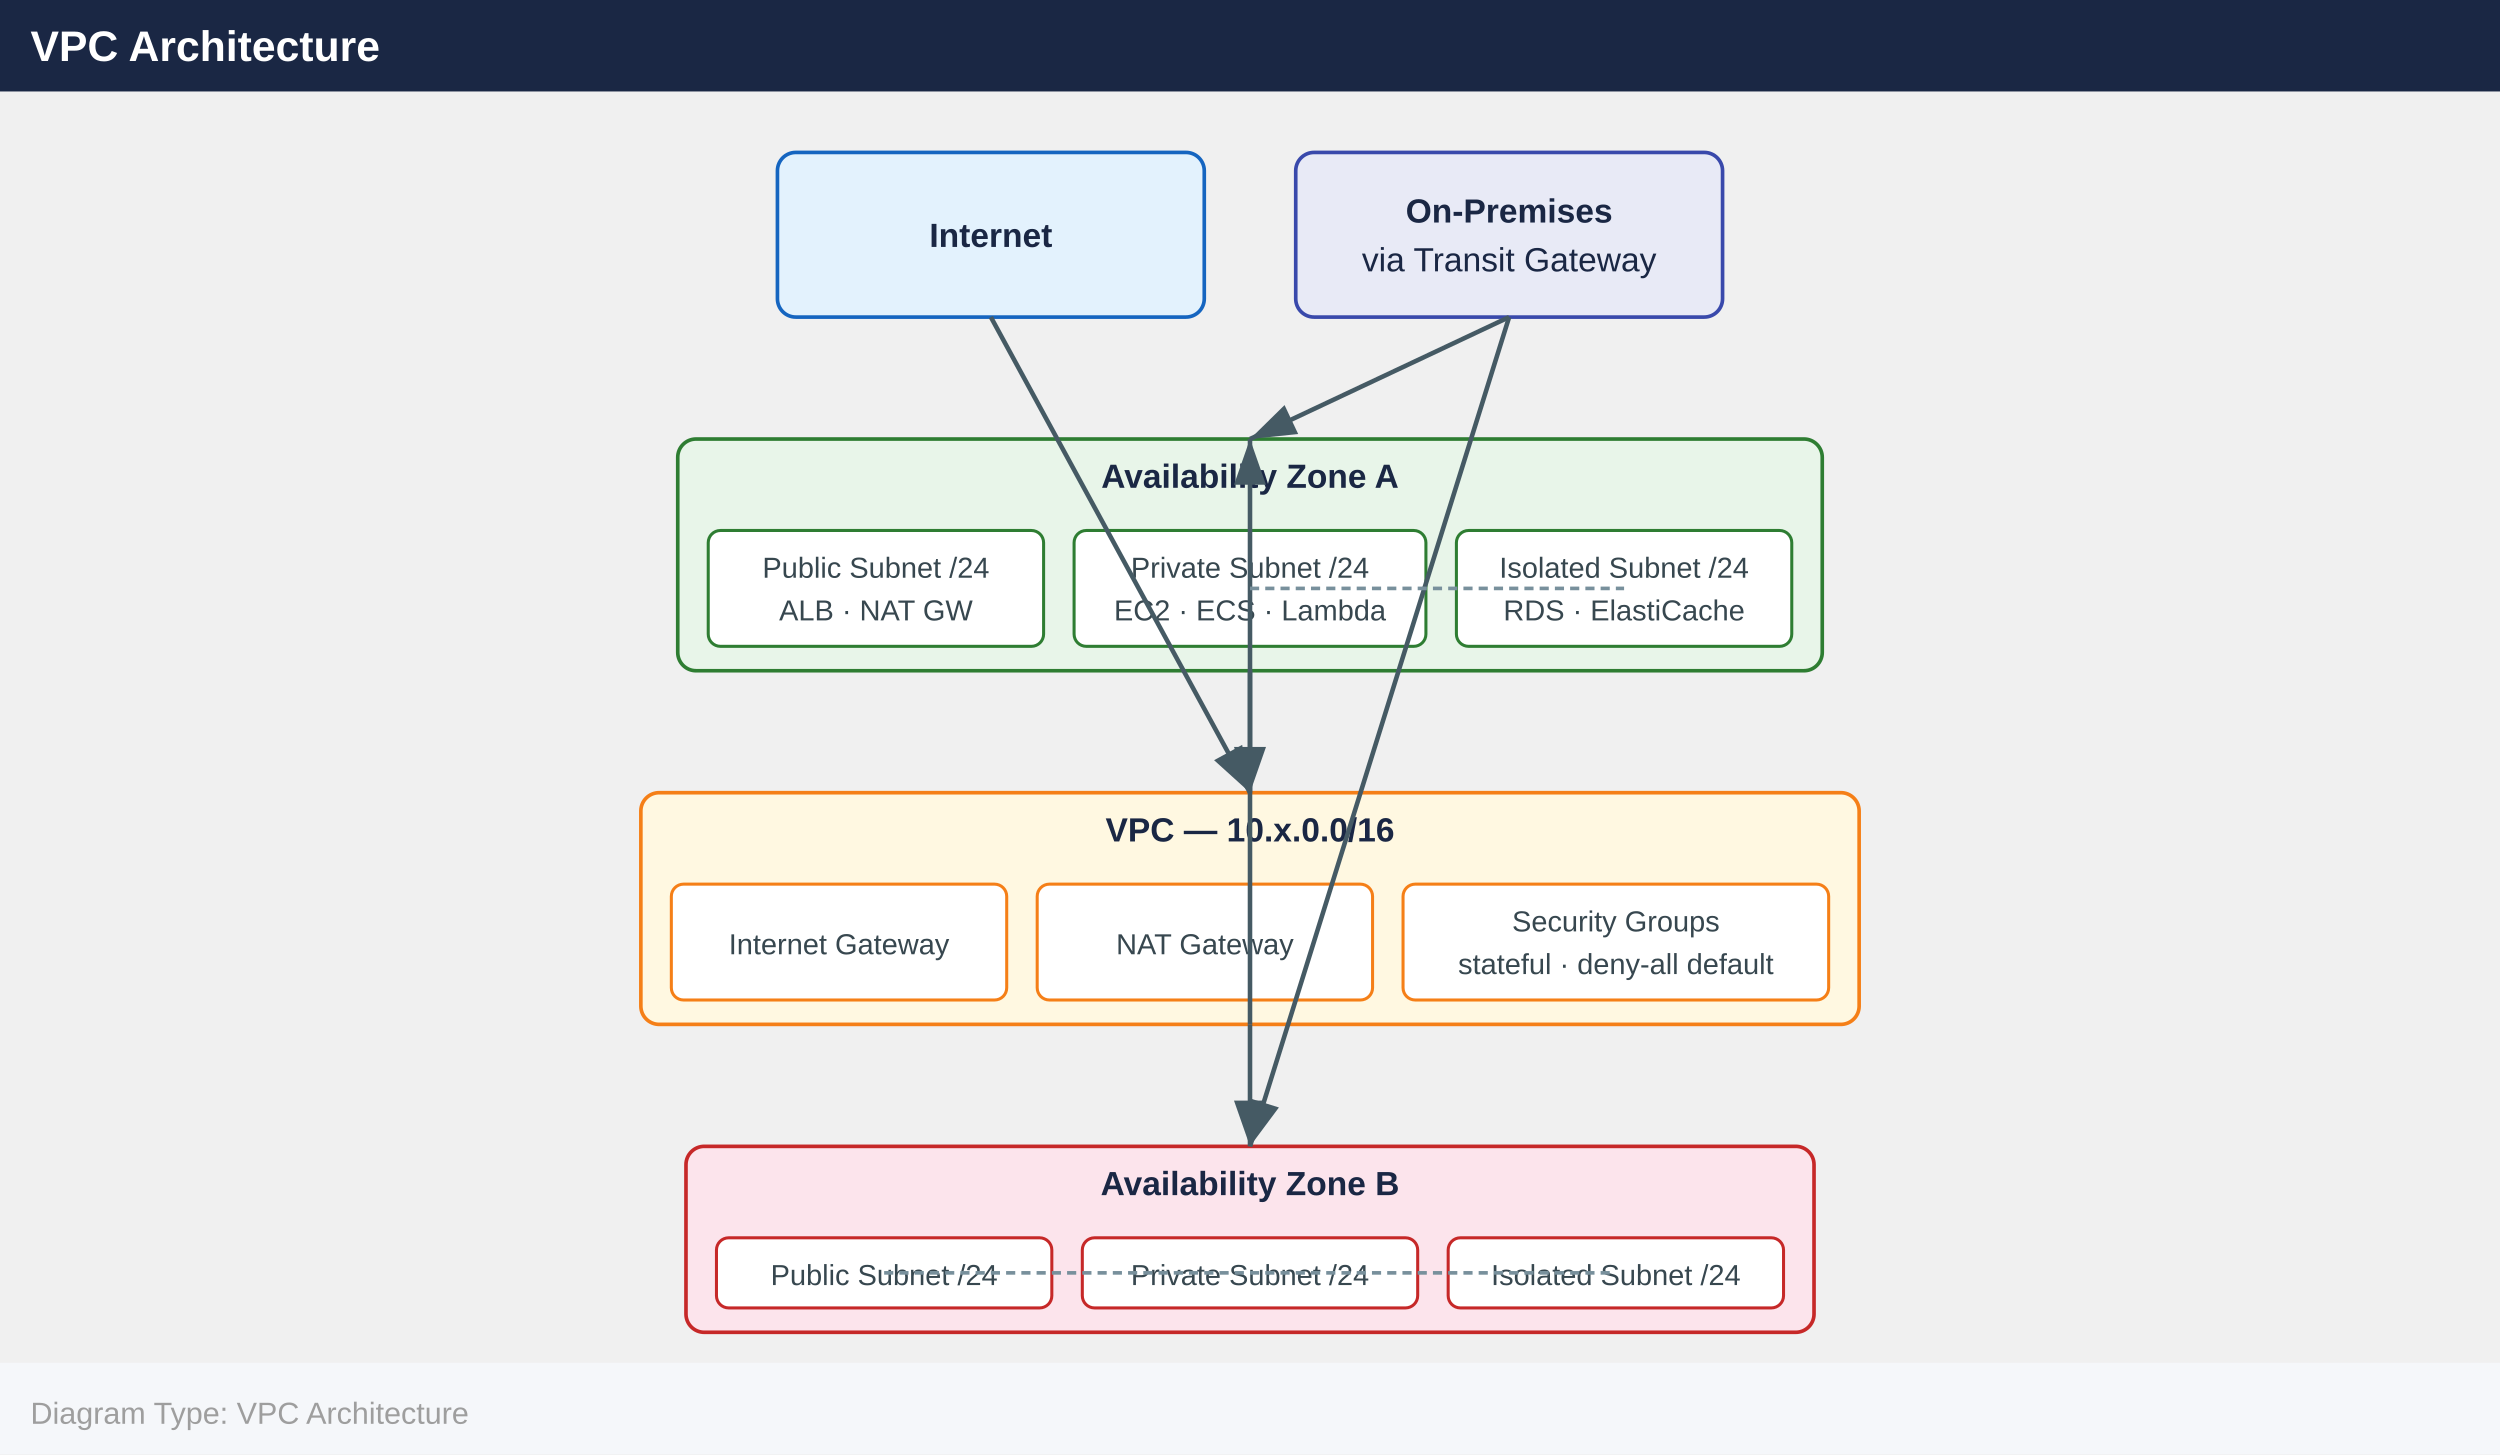
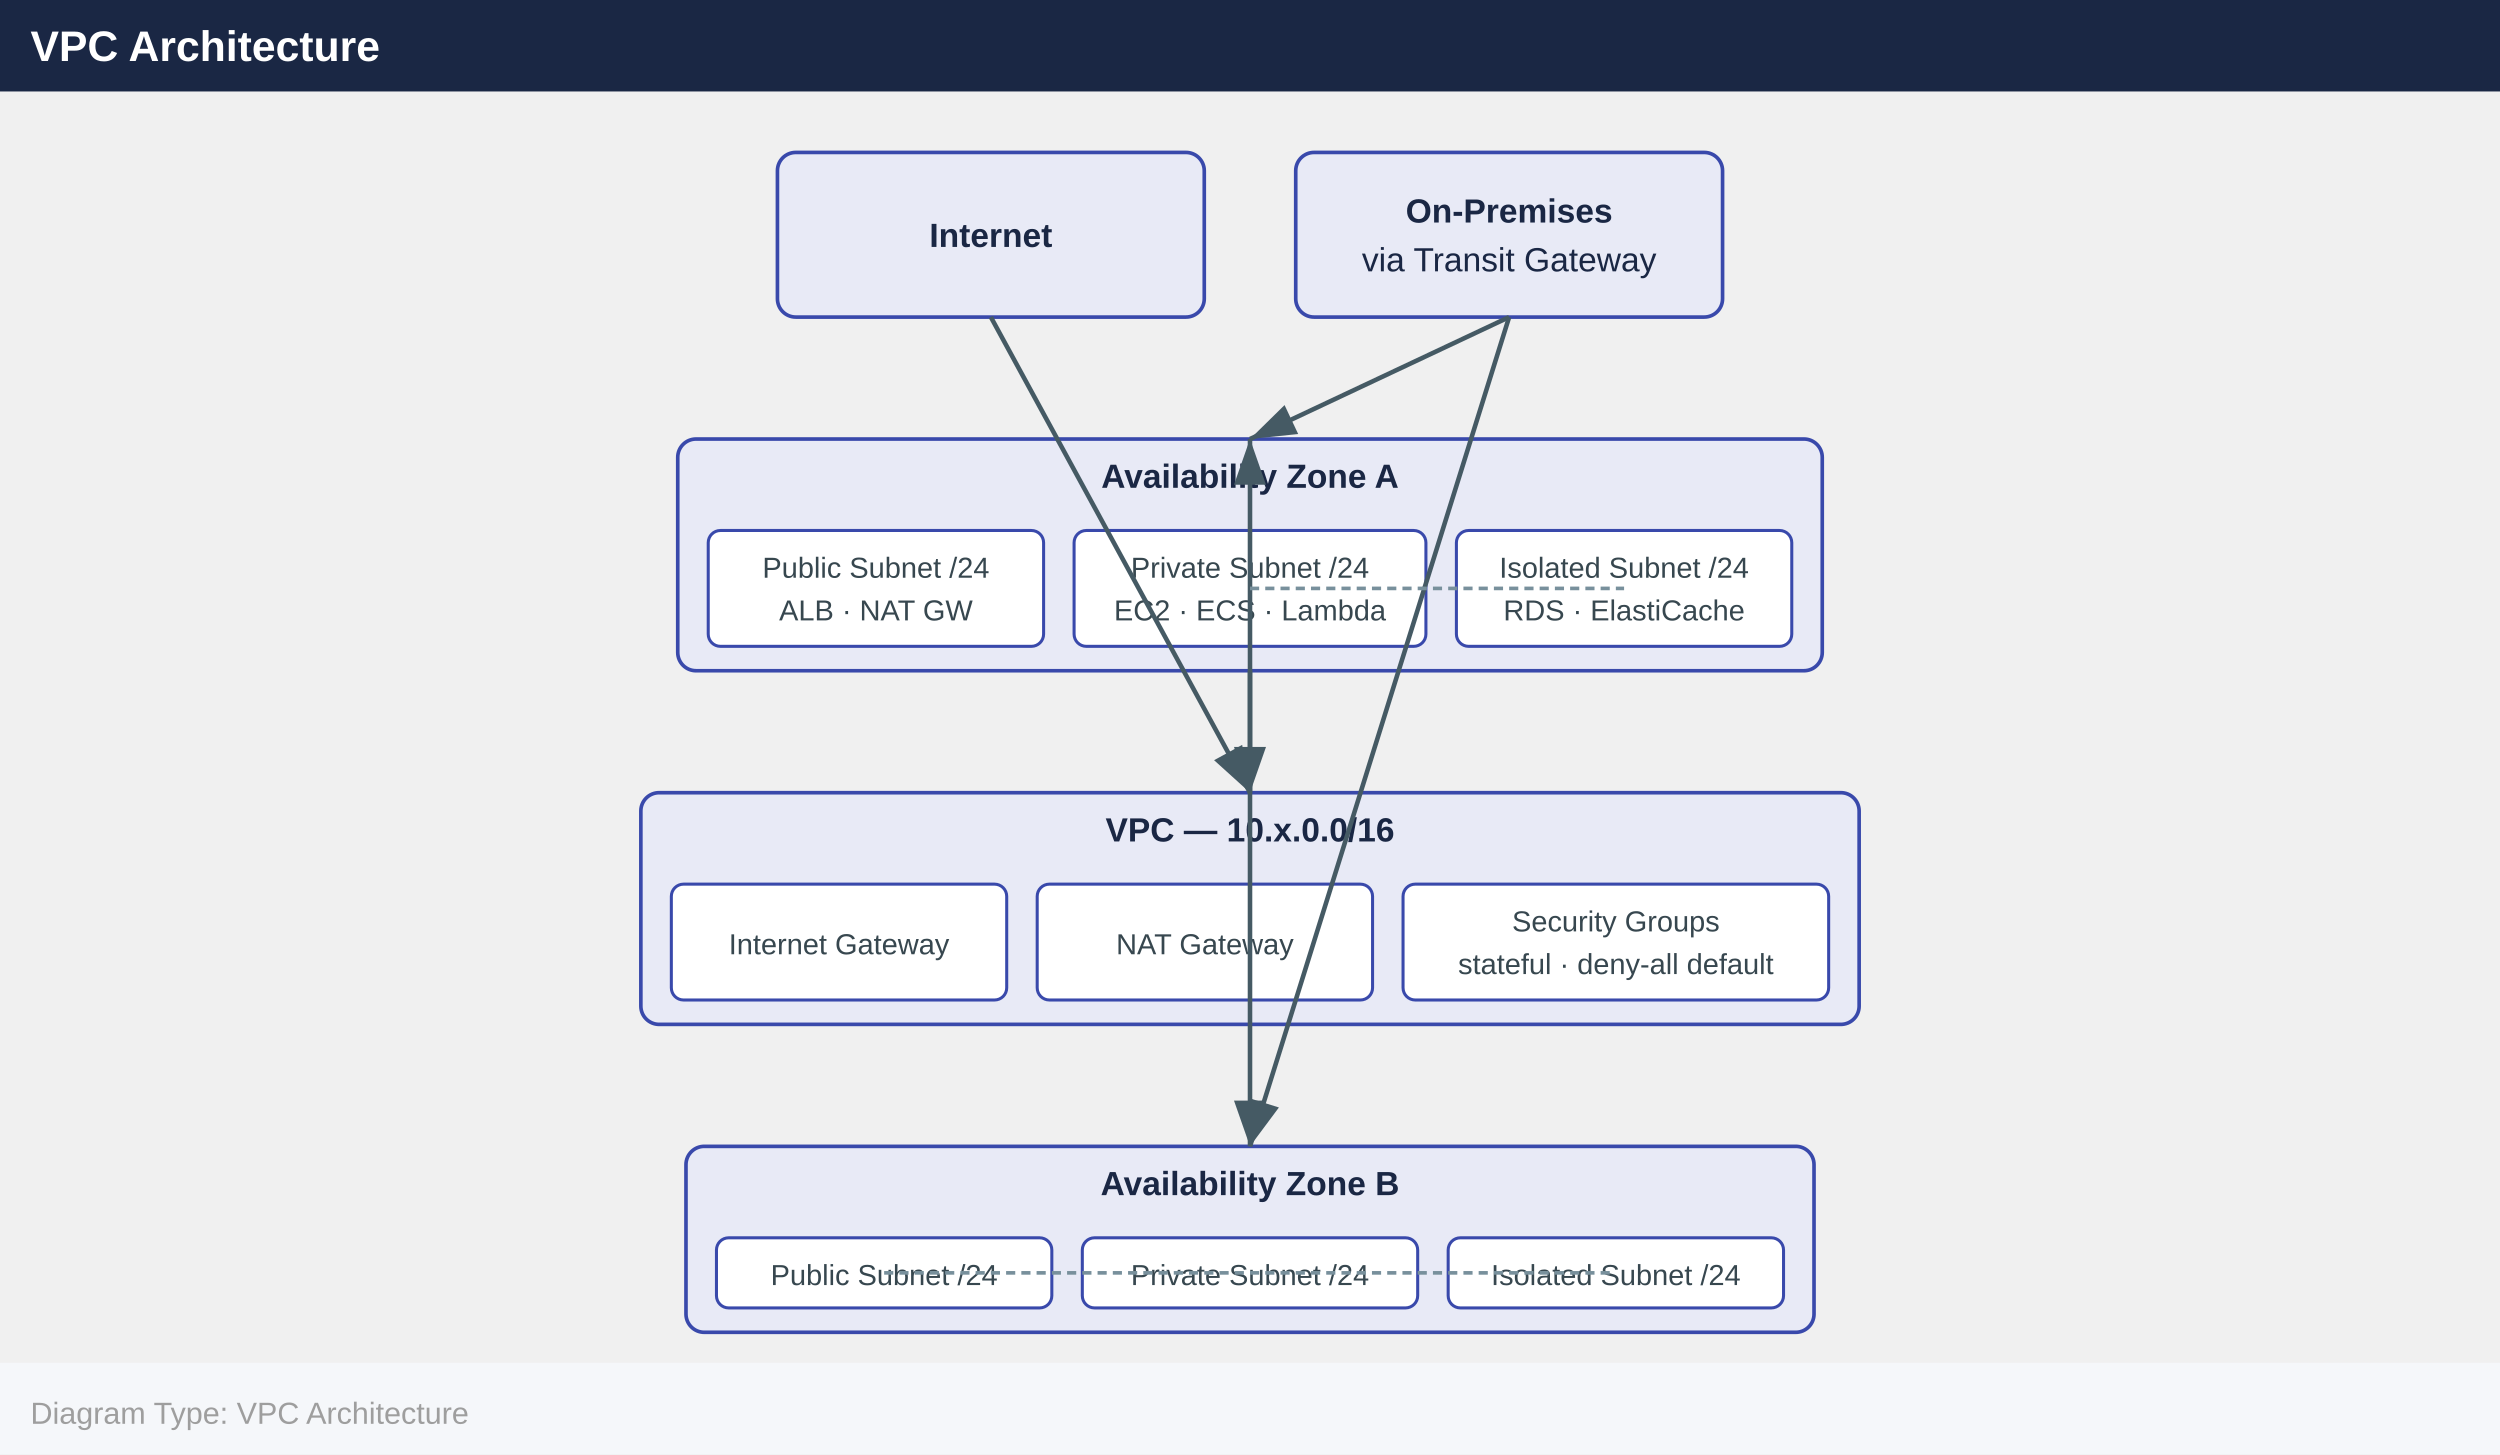
<svg xmlns="http://www.w3.org/2000/svg" width="820" height="477" viewBox="0 0 820 477">
  <defs>
    <marker id="arrowhead" markerWidth="10" markerHeight="7" refX="10" refY="3.5" orient="auto">
      <polygon points="0 0, 10 3.5, 0 7" fill="#455a64" />
    </marker>
  </defs>
  <rect x="0" y="0" width="820" height="30" fill="#1a2744" />
  <text x="10" y="20" font-family="Arial,Helvetica,sans-serif" font-size="14" font-weight="bold" fill="#ffffff">VPC Architecture</text>
-   <rect x="255.0" y="50.0" width="140.0" height="54.0" rx="6" fill="#e3f2fd" stroke="#1565c0" stroke-width="1.2" />
+   <rect x="255.0" y="50.0" width="140.0" height="54.0" rx="6" fill="#e8eaf6" stroke="#3949ab" stroke-width="1.2" />
  <text x="325.0" y="81.0" text-anchor="middle" font-family="Arial,Helvetica,sans-serif" font-size="11" font-weight="700" fill="#1a2744">Internet</text>
  <rect x="425.0" y="50.0" width="140.0" height="54.0" rx="6" fill="#e8eaf6" stroke="#3949ab" stroke-width="1.2" />
  <text x="495.0" y="73.0" text-anchor="middle" font-family="Arial,Helvetica,sans-serif" font-size="11" font-weight="700" fill="#1a2744">On-Premises</text>
  <text x="495.0" y="89.0" text-anchor="middle" font-family="Arial,Helvetica,sans-serif" font-size="11" font-weight="400" fill="#1a2744">via Transit Gateway</text>
-   <rect x="222.3" y="144.0" width="375.4" height="76.0" rx="6" fill="#e8f5e9" stroke="#2e7d32" stroke-width="1.2" />
+   <rect x="222.3" y="144.0" width="375.4" height="76.0" rx="6" fill="#e8eaf6" stroke="#3949ab" stroke-width="1.2" />
  <text x="410.0" y="160.0" text-anchor="middle" font-family="Arial,Helvetica,sans-serif" font-size="11" font-weight="700" fill="#1a2744">Availability Zone A</text>
-   <rect x="232.3" y="174.0" width="110.0" height="38.0" rx="4" fill="#ffffff" stroke="#2e7d32" stroke-width="1" />
+   <rect x="232.3" y="174.0" width="110.0" height="38.0" rx="4" fill="#ffffff" stroke="#3949ab" stroke-width="1" />
  <text x="287.3" y="189.5" text-anchor="middle" font-family="Arial,Helvetica,sans-serif" font-size="9.5" fill="#37474f">Public Subnet /24</text>
  <text x="287.3" y="203.5" text-anchor="middle" font-family="Arial,Helvetica,sans-serif" font-size="9.5" fill="#37474f">ALB · NAT GW</text>
-   <rect x="352.3" y="174.0" width="115.4" height="38.0" rx="4" fill="#ffffff" stroke="#2e7d32" stroke-width="1" />
+   <rect x="352.3" y="174.0" width="115.4" height="38.0" rx="4" fill="#ffffff" stroke="#3949ab" stroke-width="1" />
  <text x="410.0" y="189.5" text-anchor="middle" font-family="Arial,Helvetica,sans-serif" font-size="9.5" fill="#37474f">Private Subnet /24</text>
  <text x="410.0" y="203.5" text-anchor="middle" font-family="Arial,Helvetica,sans-serif" font-size="9.5" fill="#37474f">EC2 · ECS · Lambda</text>
-   <rect x="477.7" y="174.0" width="110.0" height="38.0" rx="4" fill="#ffffff" stroke="#2e7d32" stroke-width="1" />
+   <rect x="477.7" y="174.0" width="110.0" height="38.0" rx="4" fill="#ffffff" stroke="#3949ab" stroke-width="1" />
  <text x="532.7" y="189.5" text-anchor="middle" font-family="Arial,Helvetica,sans-serif" font-size="9.5" fill="#37474f">Isolated Subnet /24</text>
  <text x="532.7" y="203.5" text-anchor="middle" font-family="Arial,Helvetica,sans-serif" font-size="9.5" fill="#37474f">RDS · ElastiCache</text>
-   <rect x="210.2" y="260.0" width="399.6" height="76.0" rx="6" fill="#fff8e1" stroke="#f57f17" stroke-width="1.2" />
+   <rect x="210.2" y="260.0" width="399.6" height="76.0" rx="6" fill="#e8eaf6" stroke="#3949ab" stroke-width="1.2" />
  <text x="410.0" y="276.0" text-anchor="middle" font-family="Arial,Helvetica,sans-serif" font-size="11" font-weight="700" fill="#1a2744">VPC — 10.x.0.0/16</text>
-   <rect x="220.2" y="290.0" width="110.0" height="38.0" rx="4" fill="#ffffff" stroke="#f57f17" stroke-width="1" />
+   <rect x="220.2" y="290.0" width="110.0" height="38.0" rx="4" fill="#ffffff" stroke="#3949ab" stroke-width="1" />
  <text x="275.2" y="313.0" text-anchor="middle" font-family="Arial,Helvetica,sans-serif" font-size="9.5" fill="#37474f">Internet Gateway</text>
-   <rect x="340.2" y="290.0" width="110.0" height="38.0" rx="4" fill="#ffffff" stroke="#f57f17" stroke-width="1" />
+   <rect x="340.2" y="290.0" width="110.0" height="38.0" rx="4" fill="#ffffff" stroke="#3949ab" stroke-width="1" />
  <text x="395.2" y="313.0" text-anchor="middle" font-family="Arial,Helvetica,sans-serif" font-size="9.5" fill="#37474f">NAT Gateway</text>
-   <rect x="460.2" y="290.0" width="139.6" height="38.0" rx="4" fill="#ffffff" stroke="#f57f17" stroke-width="1" />
+   <rect x="460.2" y="290.0" width="139.6" height="38.0" rx="4" fill="#ffffff" stroke="#3949ab" stroke-width="1" />
  <text x="530.0" y="305.5" text-anchor="middle" font-family="Arial,Helvetica,sans-serif" font-size="9.5" fill="#37474f">Security Groups</text>
  <text x="530.0" y="319.5" text-anchor="middle" font-family="Arial,Helvetica,sans-serif" font-size="9.5" fill="#37474f">stateful · deny-all default</text>
-   <rect x="225.0" y="376.0" width="370.0" height="61.0" rx="6" fill="#fce4ec" stroke="#c62828" stroke-width="1.2" />
+   <rect x="225.0" y="376.0" width="370.0" height="61.0" rx="6" fill="#e8eaf6" stroke="#3949ab" stroke-width="1.2" />
  <text x="410.0" y="392.0" text-anchor="middle" font-family="Arial,Helvetica,sans-serif" font-size="11" font-weight="700" fill="#1a2744">Availability Zone B</text>
-   <rect x="235.0" y="406.0" width="110.0" height="23.0" rx="4" fill="#ffffff" stroke="#c62828" stroke-width="1" />
+   <rect x="235.0" y="406.0" width="110.0" height="23.0" rx="4" fill="#ffffff" stroke="#3949ab" stroke-width="1" />
  <text x="290.0" y="421.5" text-anchor="middle" font-family="Arial,Helvetica,sans-serif" font-size="9.5" fill="#37474f">Public Subnet /24</text>
-   <rect x="355.0" y="406.0" width="110.0" height="23.0" rx="4" fill="#ffffff" stroke="#c62828" stroke-width="1" />
+   <rect x="355.0" y="406.0" width="110.0" height="23.0" rx="4" fill="#ffffff" stroke="#3949ab" stroke-width="1" />
  <text x="410.0" y="421.5" text-anchor="middle" font-family="Arial,Helvetica,sans-serif" font-size="9.5" fill="#37474f">Private Subnet /24</text>
-   <rect x="475.0" y="406.0" width="110.0" height="23.0" rx="4" fill="#ffffff" stroke="#c62828" stroke-width="1" />
+   <rect x="475.0" y="406.0" width="110.0" height="23.0" rx="4" fill="#ffffff" stroke="#3949ab" stroke-width="1" />
  <text x="530.0" y="421.5" text-anchor="middle" font-family="Arial,Helvetica,sans-serif" font-size="9.5" fill="#37474f">Isolated Subnet /24</text>
  <line x1="495.0" y1="104.0" x2="410.0" y2="144.0" stroke="#455a64" stroke-width="1.5" marker-end="url(#arrowhead)" />
  <line x1="325.0" y1="104.0" x2="410.0" y2="260.0" stroke="#455a64" stroke-width="1.5" marker-end="url(#arrowhead)" />
  <line x1="495.0" y1="104.0" x2="410.0" y2="376.0" stroke="#455a64" stroke-width="1.5" marker-end="url(#arrowhead)" />
  <line x1="410.0" y1="220.0" x2="410.0" y2="260.0" stroke="#455a64" stroke-width="1.5" marker-end="url(#arrowhead)" />
  <line x1="410.0" y1="336.0" x2="410.0" y2="144.0" stroke="#455a64" stroke-width="1.5" marker-end="url(#arrowhead)" />
  <line x1="410.0" y1="336.0" x2="410.0" y2="376.0" stroke="#455a64" stroke-width="1.5" marker-end="url(#arrowhead)" />
  <line x1="410.0" y1="193.0" x2="532.7" y2="193.0" stroke="#78909c" stroke-width="1.2" stroke-dasharray="3,2" />
  <line x1="290.0" y1="417.5" x2="410.0" y2="417.5" stroke="#78909c" stroke-width="1.2" stroke-dasharray="3,2" />
  <line x1="410.0" y1="417.5" x2="530.0" y2="417.5" stroke="#78909c" stroke-width="1.2" stroke-dasharray="3,2" />
  <rect x="0" y="447.0" width="820" height="30" fill="#f5f7fa" />
  <text x="10" y="467.0" font-family="Arial,Helvetica,sans-serif" font-size="10" fill="#9e9e9e">Diagram Type: VPC Architecture</text>
</svg>
